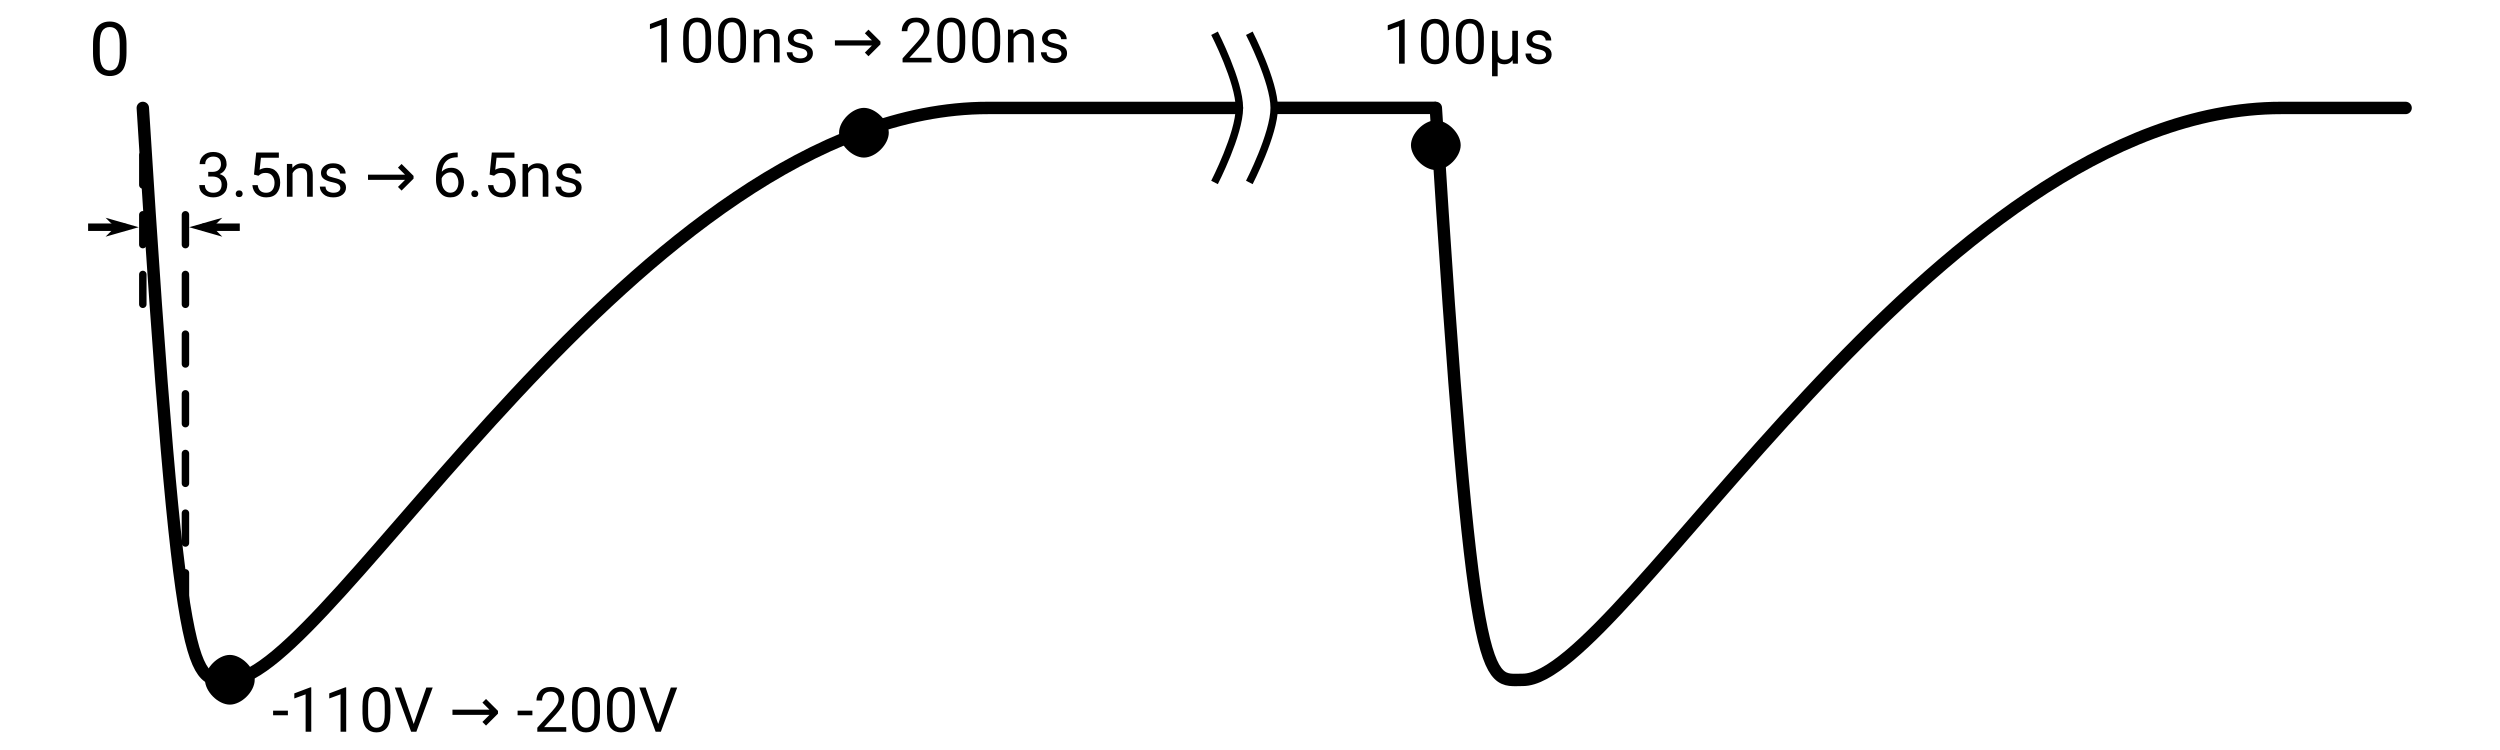
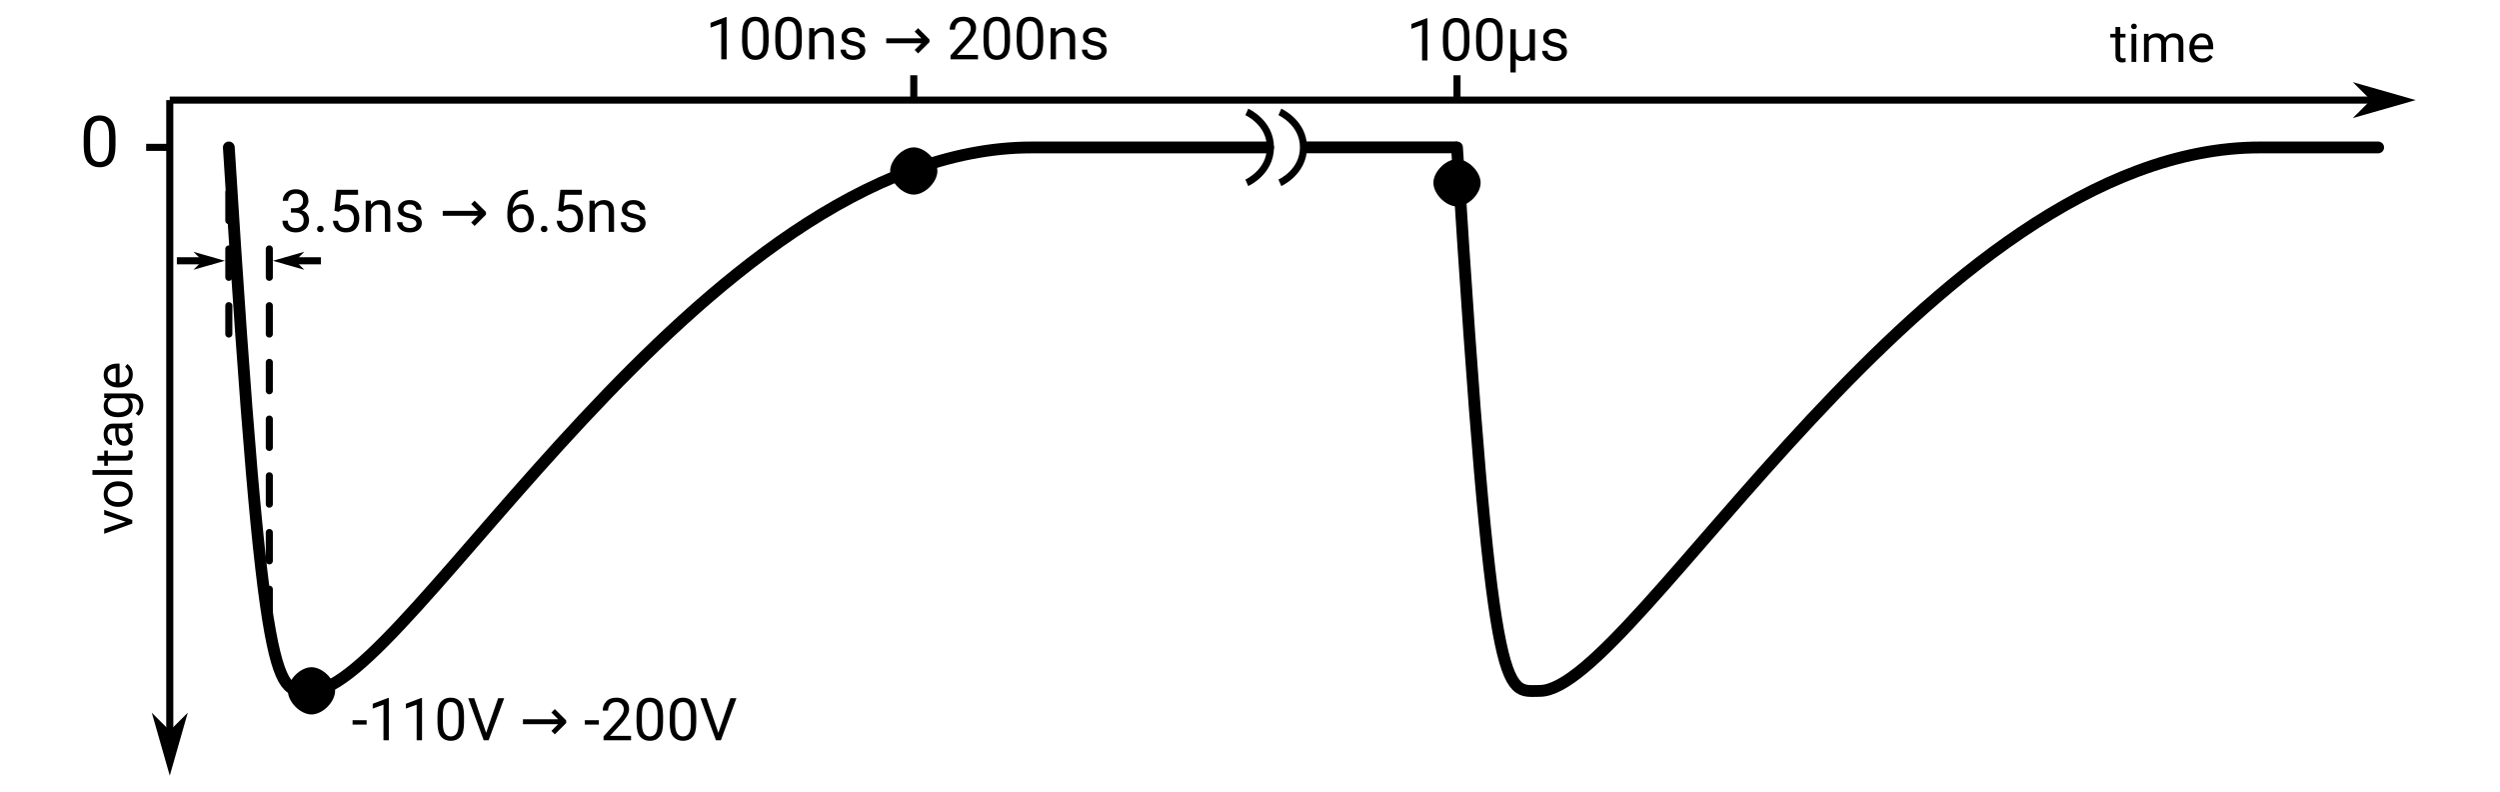
- <svg xmlns="http://www.w3.org/2000/svg" width="283.747mm" height="85.123mm" viewBox="0 0 1005.402 301.616" id="svg2" version="1.1">
+ <svg xmlns="http://www.w3.org/2000/svg" width="298.604mm" height="94.597mm" viewBox="0 0 1058.044 335.185" id="svg2" version="1.1">
  <defs id="defs4">
    <marker orient="auto" refY="0" refX="0" id="Arrow2Mstart" style="overflow:visible">
      <path id="path4295" style="fill-rule:evenodd;stroke-width:0.625;stroke-linejoin:round" d="M 8.719,4.034 -2.207,0.016 8.719,-4.002 c -1.745,2.372 -1.735,5.617 -6e-7,8.035 z" transform="scale(0.6,0.6)" />
    </marker>
    <marker orient="auto" refY="0" refX="0" id="marker4650" style="overflow:visible">
      <path id="path4652" style="fill:#000000;fill-opacity:1;fill-rule:evenodd;stroke:#000000;stroke-width:0.625;stroke-linejoin:round;stroke-opacity:1" d="M 8.719,4.034 -2.207,0.016 8.719,-4.002 c -1.745,2.372 -1.735,5.617 -6e-7,8.035 z" transform="scale(0.6,0.6)" />
    </marker>
    <marker orient="auto" refY="0" refX="0" id="marker4617" style="overflow:visible">
      <path id="path4234" d="M 0,0 5,-5 -12.5,0 5,5 0,0 Z" style="fill:#000000;fill-opacity:1;fill-rule:evenodd;stroke:#000000;stroke-width:1pt;stroke-opacity:1" transform="matrix(0.4,0,0,0.4,4,0)" />
    </marker>
    <marker orient="auto" refY="0" refX="0" id="marker4566" style="overflow:visible">
      <path id="path4240" d="M 0,0 5,-5 -12.5,0 5,5 0,0 Z" style="fill:#000000;fill-opacity:1;fill-rule:evenodd;stroke:#000000;stroke-width:1pt;stroke-opacity:1" transform="matrix(0.2,0,0,0.2,1.2,0)" />
    </marker>
    <marker orient="auto" refY="0" refX="0" id="Arrow2Sstart" style="overflow:visible">
      <path id="path4258" style="fill:#000000;fill-opacity:1;fill-rule:evenodd;stroke:#000000;stroke-width:0.625;stroke-linejoin:round;stroke-opacity:1" d="M 8.719,4.034 -2.207,0.016 8.719,-4.002 c -1.745,2.372 -1.735,5.617 -6e-7,8.035 z" transform="matrix(0.3,0,0,0.3,-0.69,0)" />
    </marker>
    <marker orient="auto" refY="0" refX="0" id="Arrow1Sstart" style="overflow:visible">
      <path id="path4153" d="M 0,0 5,-5 -12.5,0 5,5 0,0 Z" style="fill-rule:evenodd;stroke:#000000;stroke-width:1pt" transform="matrix(0.2,0,0,0.2,1.2,0)" />
    </marker>
    <marker orient="auto" refY="0" refX="0" id="Arrow1Mstart" style="overflow:visible">
      <path id="path3769" d="M 0,0 5,-5 -12.5,0 5,5 0,0 Z" style="fill-rule:evenodd;stroke:#000000;stroke-width:1pt" transform="matrix(0.4,0,0,0.4,4,0)" />
    </marker>
    <marker orient="auto" refY="0" refX="0" id="Arrow1Mend" style="overflow:visible">
      <path id="path3772" d="M 0,0 5,-5 -12.5,0 5,5 0,0 Z" style="fill-rule:evenodd;stroke:#000000;stroke-width:1pt" transform="matrix(-0.4,0,0,-0.4,-4,0)" />
    </marker>
+     <marker style="overflow:visible" id="marker4414" refX="0" refY="0" orient="auto">
+       <path transform="matrix(0.4,0,0,0.4,4,0)" style="fill:#000000;fill-opacity:1;fill-rule:evenodd;stroke:#000000;stroke-width:1pt;stroke-opacity:1" d="M 0,0 5,-5 -12.5,0 5,5 0,0 Z" id="path4416" />
+     </marker>
+     <marker orient="auto" refY="0" refX="0" id="marker4617-8" style="overflow:visible">
+       <path id="path4234-5" d="M 0,0 5,-5 -12.5,0 5,5 0,0 Z" style="fill:#000000;fill-opacity:1;fill-rule:evenodd;stroke:#000000;stroke-width:1pt;stroke-opacity:1" transform="matrix(0.4,0,0,0.4,4,0)" />
+     </marker>
  </defs>
-   <g id="layer1" transform="translate(217.4331,-38.986)">
+   <g id="layer1" transform="translate(256.8812,-19.9936)">
    <path id="path4784" d="m -160,82.397 c 15,239.965 20,229.965 35,230 40,0.093 165,-230 305,-230 l 100,0" style="fill:none;stroke:#000000;stroke-width:5;stroke-linecap:round;stroke-linejoin:round;stroke-miterlimit:4;stroke-dasharray:none;stroke-opacity:1" />
-     <text id="text4816" y="69.271" x="-181.716" style="font-style:normal;font-variant:normal;font-weight:normal;font-stretch:normal;font-size:30px;line-height:125%;font-family:Roboto;-inkscape-font-specification:Roboto;letter-spacing:0px;word-spacing:0px;fill:#000000;fill-opacity:1;stroke:none" xml:space="preserve">
-       <tspan y="69.271" x="-181.716" id="tspan4818">0</tspan>
+     <text id="text4816" y="90.484" x="-223.133" style="font-style:normal;font-variant:normal;font-weight:normal;font-stretch:normal;font-size:30px;line-height:125%;font-family:Roboto;-inkscape-font-specification:Roboto;letter-spacing:0px;word-spacing:0px;fill:#000000;fill-opacity:1;stroke:none" xml:space="preserve">
+       <tspan y="90.484" x="-223.133" id="tspan4818">0</tspan>
    </text>
    <text xml:space="preserve" style="font-style:normal;font-variant:normal;font-weight:normal;font-stretch:normal;font-size:25px;line-height:125%;font-family:Roboto;-inkscape-font-specification:Roboto;letter-spacing:0px;word-spacing:0px;fill:#000000;fill-opacity:1;stroke:none" x="-108.075" y="333.272" id="text4876">
      <tspan id="tspan4878" x="-108.075" y="333.272">-110V → -200V</tspan>
    </text>
    <text id="text4880" y="118.112" x="-138.461" style="font-style:normal;font-variant:normal;font-weight:normal;font-stretch:normal;font-size:25px;line-height:125%;font-family:Roboto;-inkscape-font-specification:Roboto;letter-spacing:0px;word-spacing:0px;fill:#000000;fill-opacity:1;stroke:none" xml:space="preserve">
      <tspan y="118.112" x="-138.461" id="tspan4882">3.5ns → 6.5ns</tspan>
    </text>
    <path id="path5082" d="m 130,82.362 c -4.714,0 -10,5.286 -10,10 0,4.714 5.286,10 10,10 4.714,0 10,-5.286 10,-10 0,-4.714 -5.286,-10 -10,-10 z" style="fill:#000000;fill-opacity:1;stroke:none" />
    <path style="fill:none;fill-rule:evenodd;stroke:#000000;stroke-width:3;stroke-linecap:round;stroke-linejoin:miter;stroke-miterlimit:4;stroke-dasharray:12, 12;stroke-dashoffset:0;stroke-opacity:1" d="m -160,161.362 0,-64.625" id="path4680" />
    <path style="fill:none;fill-rule:evenodd;stroke:#000000;stroke-width:3;stroke-linecap:round;stroke-linejoin:miter;stroke-miterlimit:4;stroke-dasharray:12, 12;stroke-dashoffset:0;stroke-opacity:1" d="m -142.857,125.362 0,167" id="path4682" />
    <path style="fill:none;fill-rule:evenodd;stroke:#000000;stroke-width:3;stroke-linecap:butt;stroke-linejoin:miter;stroke-miterlimit:4;stroke-dasharray:none;stroke-opacity:1;marker-start:url(#Arrow1Sstart)" d="m -167,130.362 -15,0" id="path4686" transform="translate(0,-4.8943491e-6)" />
    <path id="path4700" d="m -136,130.362 15,0" style="fill:none;fill-rule:evenodd;stroke:#000000;stroke-width:3;stroke-linecap:butt;stroke-linejoin:miter;stroke-miterlimit:4;stroke-dasharray:none;stroke-opacity:1;marker-start:url(#Arrow1Sstart)" />
    <path id="path4224" d="m -125,302.362 c -4.714,0 -10,5.286 -10,10 0,4.714 5.286,10 10,10 4.714,0 10,-5.286 10,-10 0,-4.714 -5.286,-10 -10,-10 z" style="fill:#000000;fill-opacity:1;stroke:none" />
-     <text xml:space="preserve" style="font-style:normal;font-variant:normal;font-weight:normal;font-stretch:normal;font-size:25px;line-height:125%;font-family:Roboto;-inkscape-font-specification:Roboto;letter-spacing:0px;word-spacing:0px;fill:#000000;fill-opacity:1;stroke:none;stroke-width:1px;stroke-linecap:butt;stroke-linejoin:miter;stroke-opacity:1" x="41.851" y="64.09" id="text4334">
-       <tspan id="tspan4336" x="41.851" y="64.09">100ns → 200ns</tspan>
+     <text xml:space="preserve" style="font-style:normal;font-variant:normal;font-weight:normal;font-stretch:normal;font-size:25px;line-height:125%;font-family:Roboto;-inkscape-font-specification:Roboto;letter-spacing:0px;word-spacing:0px;fill:#000000;fill-opacity:1;stroke:none;stroke-width:1px;stroke-linecap:butt;stroke-linejoin:miter;stroke-opacity:1" x="41.851" y="45.098" id="text4334">
+       <tspan id="tspan4336" x="41.851" y="45.098">100ns → 200ns</tspan>
    </text>
-     <path style="fill:none;fill-rule:evenodd;stroke:#000000;stroke-width:3;stroke-linecap:butt;stroke-linejoin:miter;stroke-miterlimit:4;stroke-dasharray:none;stroke-opacity:1" d="m 271,52.362 c 0,0 10,19.459 10,30 0,10.541 -10,30 -10,30" id="path4633" />
-     <path id="path4635" d="m 285,52.362 c 0,0 10,19.459 10,30 0,10.541 -10,30 -10,30" style="fill:none;fill-rule:evenodd;stroke:#000000;stroke-width:3;stroke-linecap:butt;stroke-linejoin:miter;stroke-miterlimit:4;stroke-dasharray:none;stroke-opacity:1" />
    <path style="fill:none;fill-rule:evenodd;stroke:#000000;stroke-width:5;stroke-linecap:butt;stroke-linejoin:miter;stroke-miterlimit:4;stroke-dasharray:none;stroke-opacity:1" d="m 360,82.362 -65,0" id="path4639" />
    <path style="fill:#000000;fill-opacity:1;stroke:none" d="m 360,87.362 c -4.714,0 -10,5.286 -10,10 0,4.714 5.286,10 10,10 4.714,0 10,-5.286 10,-10 0,-4.714 -5.286,-10 -10,-10 z" id="path4641" />
-     <text id="text4643" y="64.585" x="338.571" style="font-style:normal;font-variant:normal;font-weight:normal;font-stretch:normal;font-size:25px;line-height:125%;font-family:Roboto;-inkscape-font-specification:Roboto;letter-spacing:0px;word-spacing:0px;fill:#000000;fill-opacity:1;stroke:none;stroke-width:1px;stroke-linecap:butt;stroke-linejoin:miter;stroke-opacity:1" xml:space="preserve">
-       <tspan y="64.585" x="338.571" id="tspan4645">100µs</tspan>
+     <text id="text4643" y="45.593" x="338.571" style="font-style:normal;font-variant:normal;font-weight:normal;font-stretch:normal;font-size:25px;line-height:125%;font-family:Roboto;-inkscape-font-specification:Roboto;letter-spacing:0px;word-spacing:0px;fill:#000000;fill-opacity:1;stroke:none;stroke-width:1px;stroke-linecap:butt;stroke-linejoin:miter;stroke-opacity:1" xml:space="preserve">
+       <tspan y="45.593" x="338.571" id="tspan4645">100µs</tspan>
    </text>
    <path style="fill:none;stroke:#000000;stroke-width:5;stroke-linecap:round;stroke-linejoin:round;stroke-miterlimit:4;stroke-dasharray:none;stroke-opacity:1" d="m 360,82.397 c 15,239.965 20,229.965 35,230 40,0.093 165,-230 305,-230 l 50,0" id="path4220" />
+     <path style="fill:none;fill-rule:evenodd;stroke:#000000;stroke-width:3;stroke-linecap:butt;stroke-linejoin:miter;stroke-miterlimit:4;stroke-dasharray:none;stroke-opacity:1;marker-start:url(#marker4617-8)" d="m 760,62.362 -945,0" id="path4220-1" />
+     <path id="path4412" d="m -185,342.362 0,-280" style="fill:none;fill-rule:evenodd;stroke:#000000;stroke-width:3;stroke-linecap:butt;stroke-linejoin:miter;stroke-miterlimit:4;stroke-dasharray:none;stroke-opacity:1;marker-start:url(#marker4414)" />
+     <path style="fill:none;fill-rule:evenodd;stroke:#000000;stroke-width:3;stroke-linecap:butt;stroke-linejoin:miter;stroke-miterlimit:4;stroke-dasharray:none;stroke-opacity:1" d="m -185,82.362 -10,0" id="path4694" />
+     <path style="fill:none;fill-rule:evenodd;stroke:#000000;stroke-width:3;stroke-linecap:butt;stroke-linejoin:miter;stroke-miterlimit:4;stroke-dasharray:none;stroke-opacity:1" d="m 130,51.843 0,10" id="path4402" />
+     <path id="path4772" d="m 360,51.843 0,10" style="fill:none;fill-rule:evenodd;stroke:#000000;stroke-width:3;stroke-linecap:butt;stroke-linejoin:miter;stroke-miterlimit:4;stroke-dasharray:none;stroke-opacity:1" />
+     <path style="fill:none;fill-rule:evenodd;stroke:#000000;stroke-width:3;stroke-linecap:butt;stroke-linejoin:miter;stroke-miterlimit:4;stroke-dasharray:none;stroke-opacity:1" d="m 271,67.362 c 0,0 10,4.459 10,15 0,10.541 -10,15 -10,15" id="path4633" />
+     <path id="path4635" d="m 285,67.362 c 0,0 10,4.459 10,15 0,10.541 -10,15 -10,15" style="fill:none;fill-rule:evenodd;stroke:#000000;stroke-width:3;stroke-linecap:butt;stroke-linejoin:miter;stroke-miterlimit:4;stroke-dasharray:none;stroke-opacity:1" />
+     <text id="text4696" y="-200.881" x="-246.258" style="font-style:normal;font-variant:normal;font-weight:normal;font-stretch:normal;font-size:22.5px;line-height:125%;font-family:Roboto;-inkscape-font-specification:Roboto;letter-spacing:0px;word-spacing:0px;fill:#000000;fill-opacity:1;stroke:none;stroke-width:1px;stroke-linecap:butt;stroke-linejoin:miter;stroke-opacity:1" xml:space="preserve" transform="matrix(0,-1,1,0,0,0)">
+       <tspan y="-200.881" x="-246.258" id="tspan4698">voltage</tspan>
+     </text>
+     <text xml:space="preserve" style="font-style:normal;font-variant:normal;font-weight:normal;font-stretch:normal;font-size:22.5px;line-height:125%;font-family:Roboto;-inkscape-font-specification:Roboto;letter-spacing:0px;word-spacing:0px;fill:#000000;fill-opacity:1;stroke:none;stroke-width:1px;stroke-linecap:butt;stroke-linejoin:miter;stroke-opacity:1" x="636.493" y="46.215" id="text4700">
+       <tspan id="tspan4702" x="636.493" y="46.215">time</tspan>
+     </text>
  </g>
</svg>
